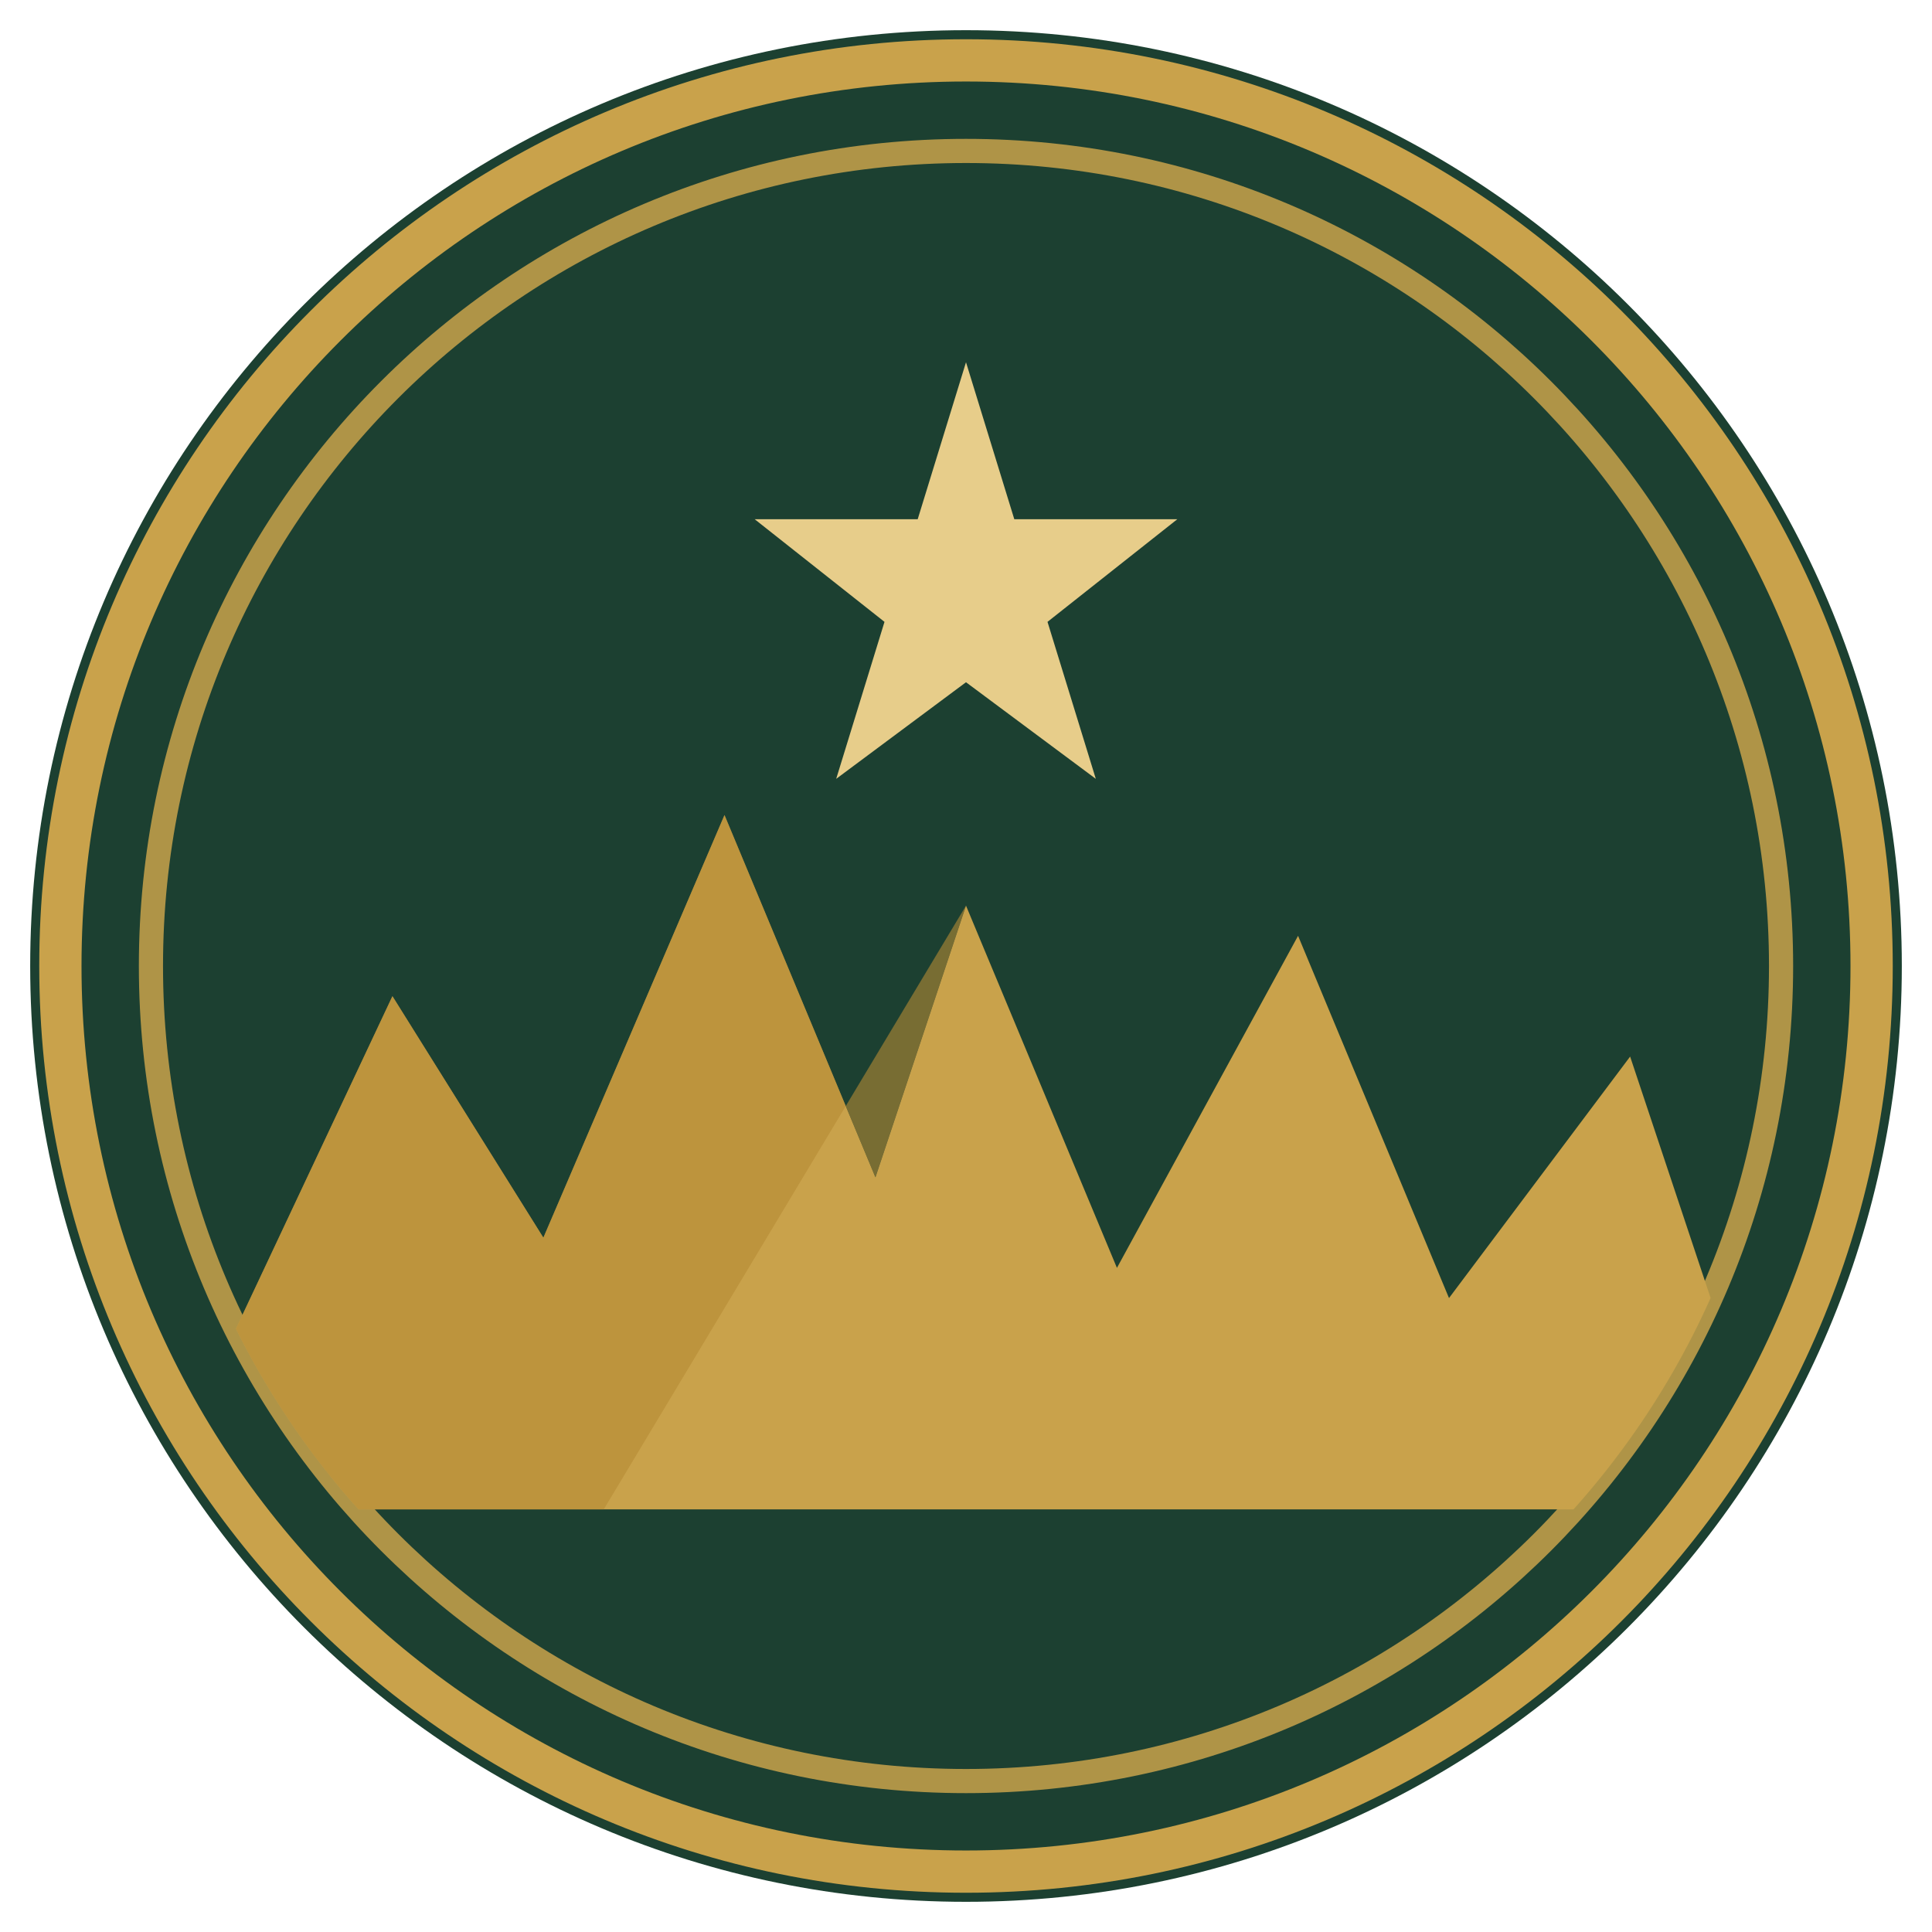
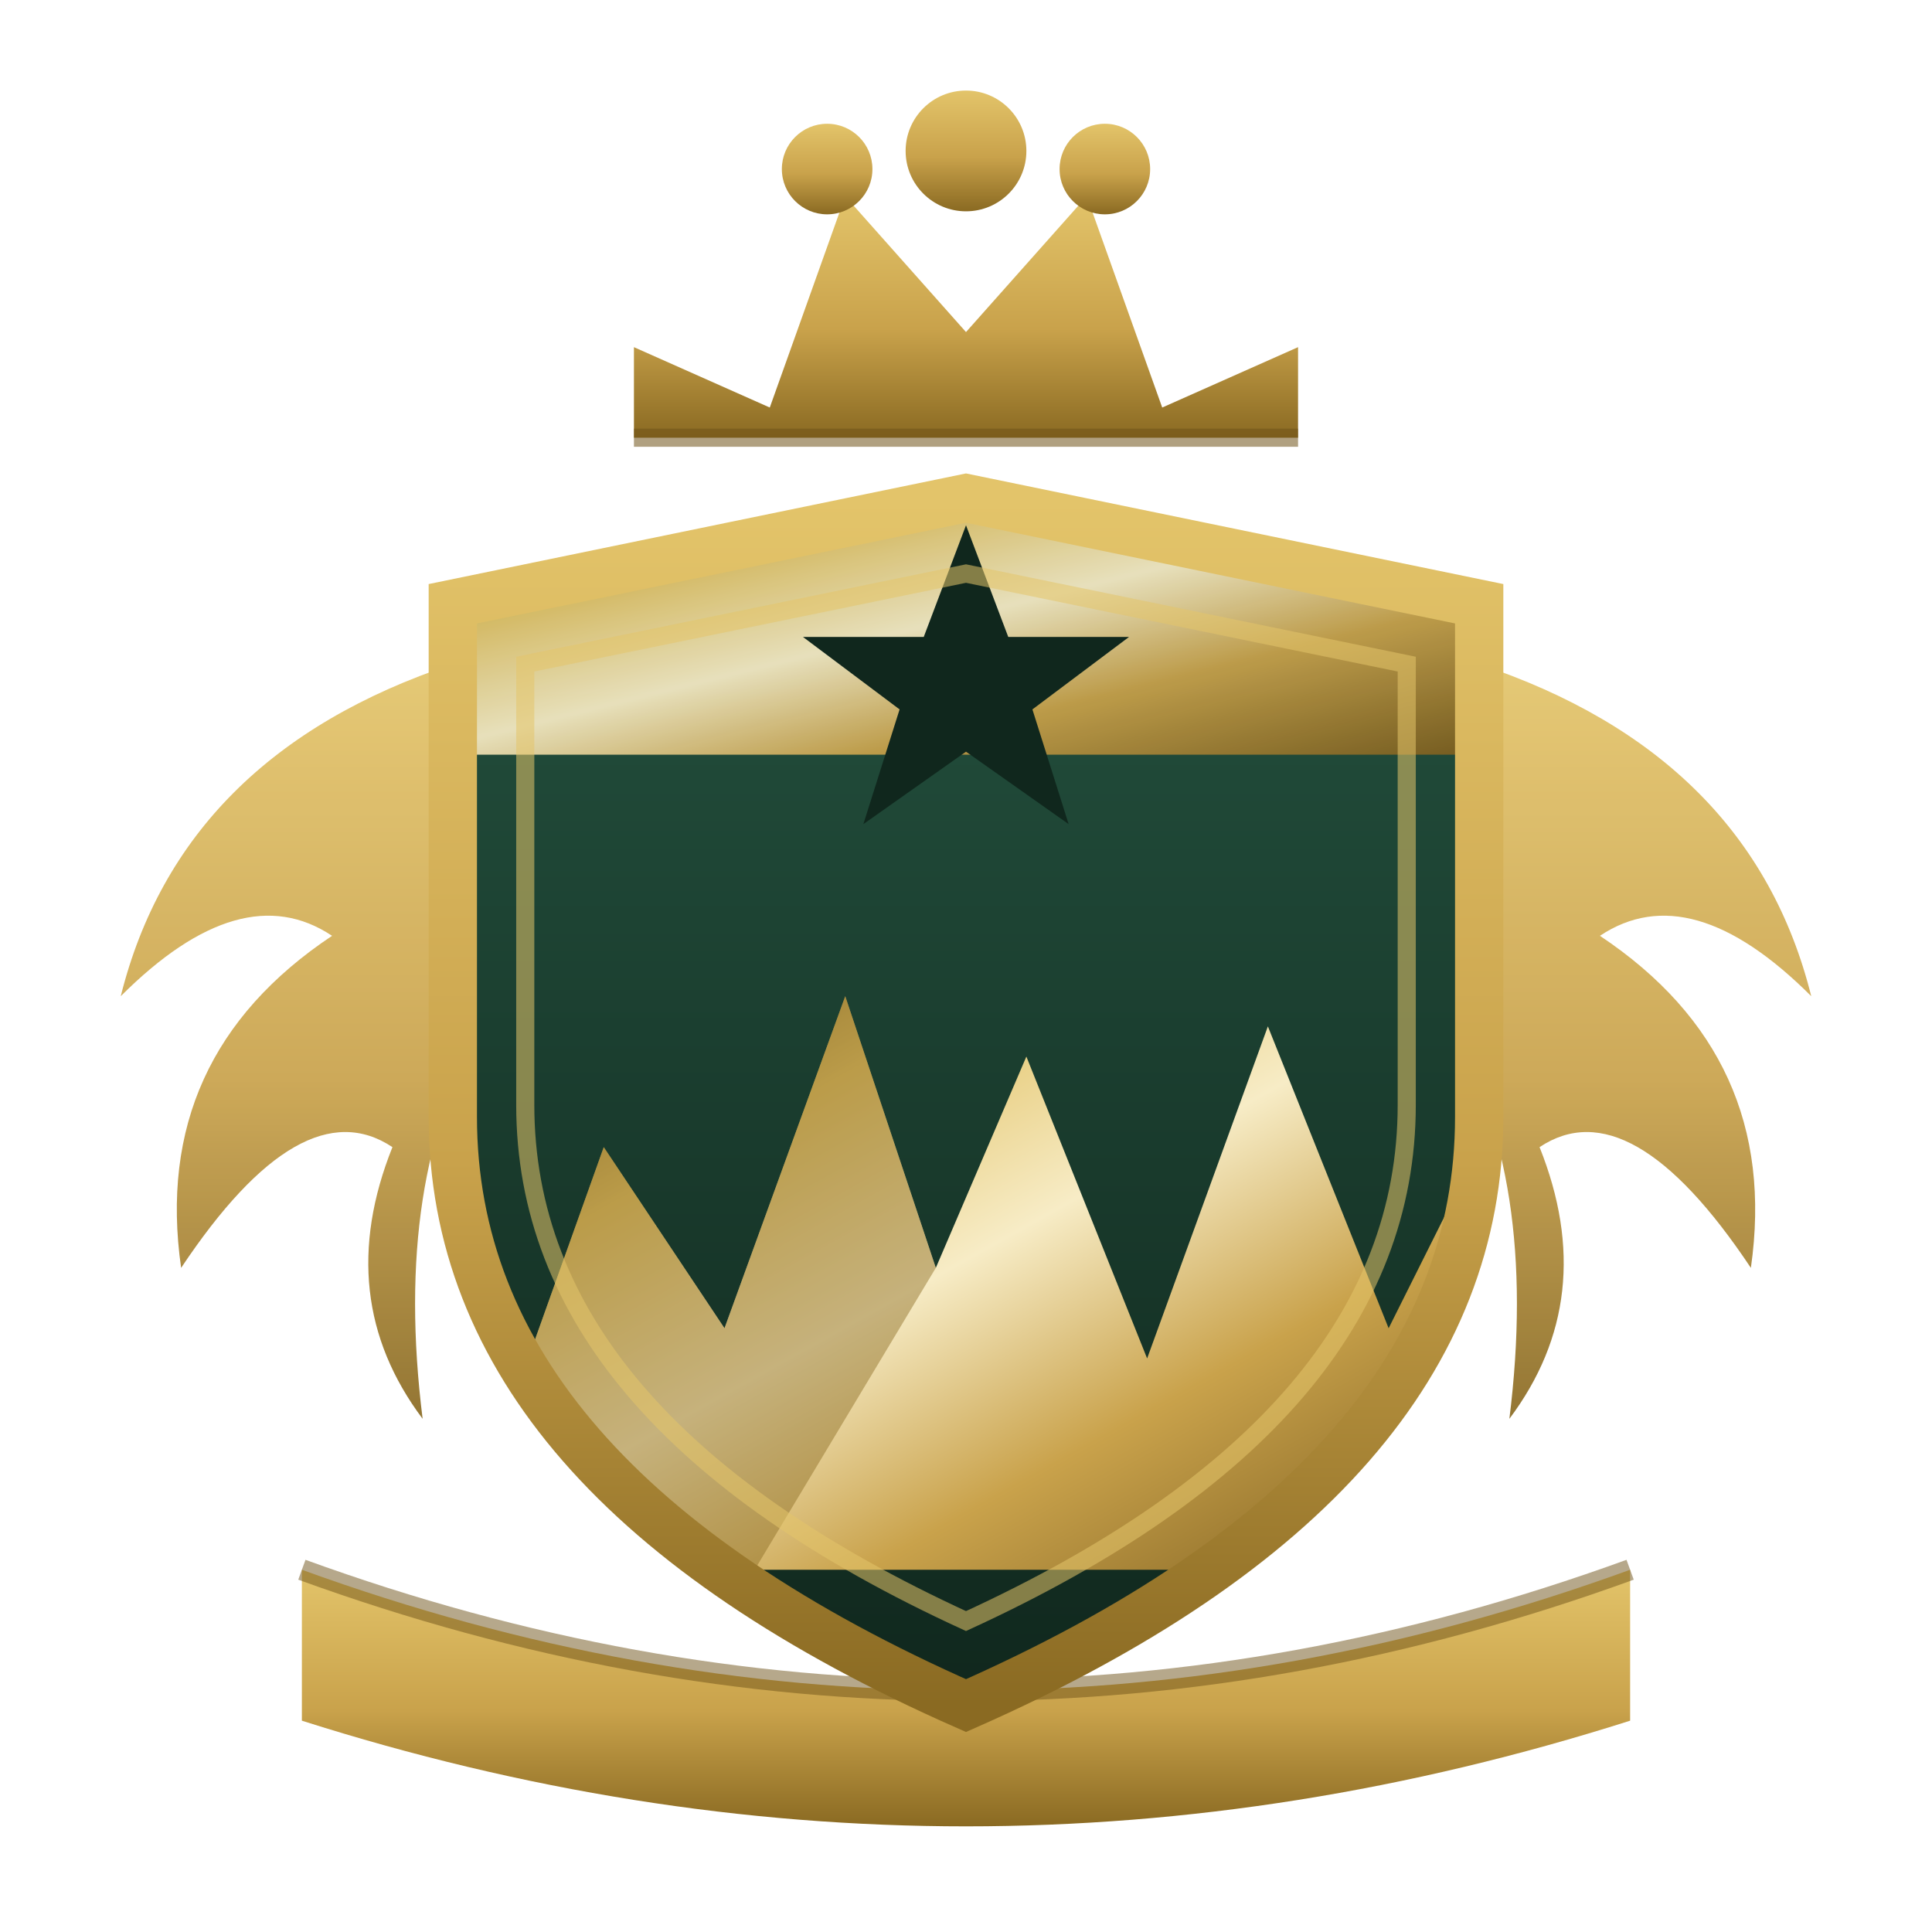
<svg xmlns="http://www.w3.org/2000/svg" viewBox="0 0 64 64" width="64" height="64" role="img" aria-label="Essex Crossing at Montserrat">
  <defs>
-     <clipPath id="ec-field">
-       <circle cx="32" cy="32" r="27" />
+     <linearGradient id="ec-foil" x1="0" y1="0" x2="1" y2="1">
+       <stop offset="0" stop-color="#6f5318" />
+       <stop offset=".26" stop-color="#e3c46a" />
+       <stop offset=".48" stop-color="#f7ecc6" />
+       <stop offset=".7" stop-color="#c9a24b" />
+       <stop offset="1" stop-color="#7a5c1e" />
+     </linearGradient>
+     <linearGradient id="ec-foil-v" x1="0" y1="0" x2="0" y2="1">
+       <stop offset="0" stop-color="#e3c46a" />
+       <stop offset=".55" stop-color="#c9a24b" />
+       <stop offset="1" stop-color="#8a6a22" />
+     </linearGradient>
+     <linearGradient id="ec-field" x1="0" y1="0" x2="0" y2="1">
+       <stop offset="0" stop-color="#24523f" />
+       <stop offset="1" stop-color="#10271d" />
+     </linearGradient>
+     <clipPath id="ec-shield">
+       <path d="M32 16.5 L49 20 V37 Q49 49 32 56.5 Q15 49 15 37 V20 Z" />
    </clipPath>
  </defs>
-   <circle cx="32" cy="32" r="31" fill="#1c4031" />
-   <circle cx="32" cy="32" r="30" fill="none" stroke="#c9a24b" stroke-width="1.4" />
-   <circle cx="32" cy="32" r="27" fill="none" stroke="#c9a24b" stroke-width="0.8" opacity="0.85" />
-   <g clip-path="url(#ec-field)">
-     <path d="M5 50 L13 33 L18 41 L24 27 L29 39 L32 30 L37 42 L43 31 L48 43 L54 35 L59 50 Z" fill="#c9a24b" />
-     <path d="M5 50 L13 33 L18 41 L24 27 L29 39 L32 30 L20 50 Z" fill="#b58a34" opacity="0.6" />
+   <g fill="url(#ec-foil-v)" opacity="0.92">
+     <path d="M15 22 Q6 25 4 33 Q8 29 11 31 Q5 35 6 42 Q10 36 13 38 Q11 43 14 47 Q13 39 16 34 Z" />
+     <path d="M49 22 Q58 25 60 33 Q56 29 53 31 Q59 35 58 42 Q54 36 51 38 Q53 43 50 47 Q51 39 48 34 Z" />
  </g>
-   <path d="M32 12 L33.6 17.2 L39 17.2 L34.7 20.6 L36.3 25.8 L32 22.6 L27.7 25.8 L29.3 20.6 L25 17.2 L30.4 17.2 Z" fill="#e7cd8a" />
+   <path d="M10 52 Q32 60 54 52 L54 57 Q32 64 10 57 Z" fill="url(#ec-foil-v)" />
+   <path d="M10 52 Q32 60 54 52" fill="none" stroke="#6f5318" stroke-opacity=".5" stroke-width="0.7" />
+   <path d="M32 16.5 L49 20 V37 Q49 49 32 56.5 Q15 49 15 37 V20 Z" fill="url(#ec-field)" />
+   <g clip-path="url(#ec-shield)">
+     <path d="M15 16.5 H49 V25 H15 Z" fill="url(#ec-foil)" opacity=".92" />
+     <path d="M32 17.4 L33.4 21.1 L37.4 21.1 L34.2 23.5 L35.4 27.3 L32 24.9 L28.6 27.3 L29.8 23.5 L26.6 21.1 L30.6 21.1 Z" fill="#10271d" />
+     <path d="M15 52 L20 38 L24 44 L28 33 L31 42 L34 35 L38 45 L42 34 L46 44 L49 38 L49 52 Z" fill="url(#ec-foil)" />
+     <path d="M15 52 L20 38 L24 44 L28 33 L31 42 L25 52 Z" fill="#8a6a22" opacity=".45" />
+   </g>
+   <path d="M32 16.5 L49 20 V37 Q49 49 32 56.5 Q15 49 15 37 V20 Z" fill="none" stroke="url(#ec-foil-v)" stroke-width="1.6" />
+   <path d="M32 19 L46.6 22 V36.6 Q46.6 47 32 53.7 Q17.4 47 17.4 36.6 V22 Z" fill="none" stroke="#e3c46a" stroke-opacity=".55" stroke-width="0.6" />
+   <g fill="url(#ec-foil-v)">
+     <path d="M21 14.5 H43 V11.5 L38.5 13.5 L36 6.5 L32 11 L28 6.5 L25.5 13.5 L21 11.5 Z" />
+     <circle cx="32" cy="5" r="2" />
+     <circle cx="36.6" cy="5.6" r="1.5" />
+     <circle cx="27.4" cy="5.6" r="1.5" />
+   </g>
+   <path d="M21 14.5 H43" fill="none" stroke="#6f5318" stroke-opacity=".55" stroke-width="0.6" />
</svg>
